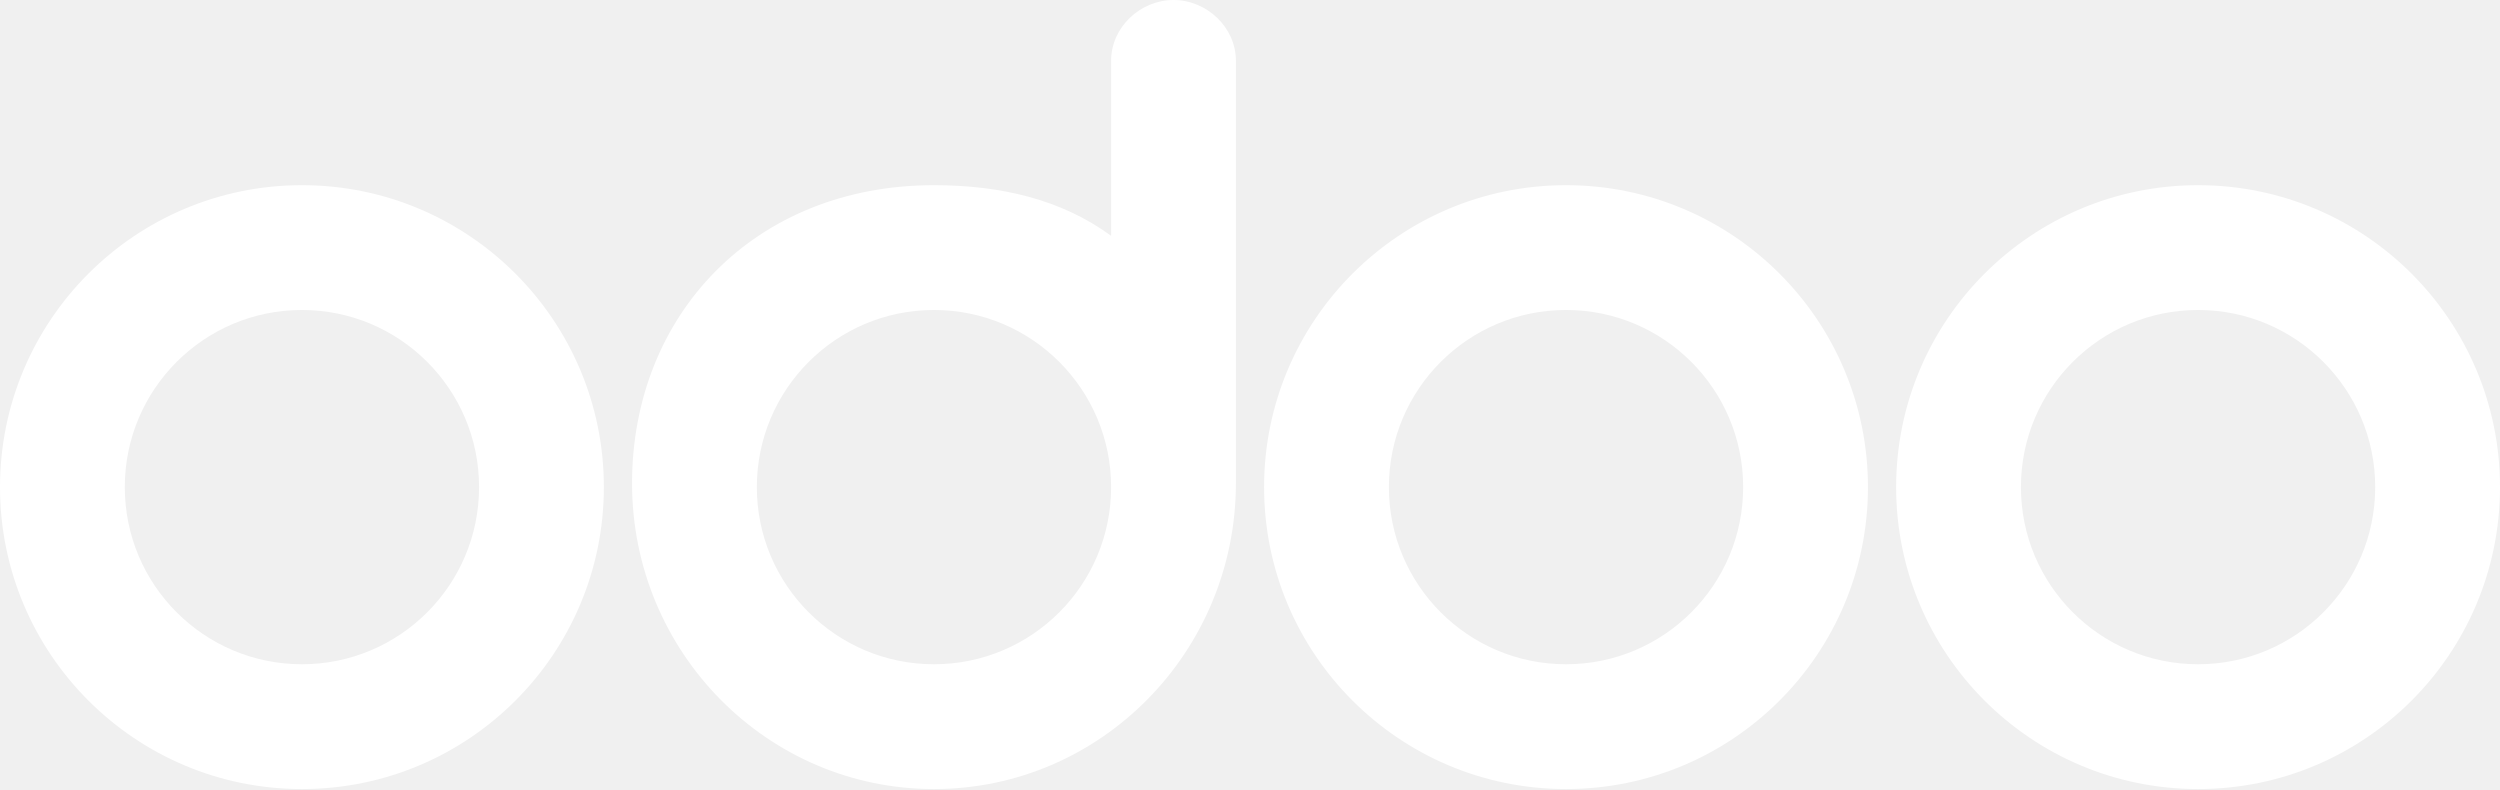
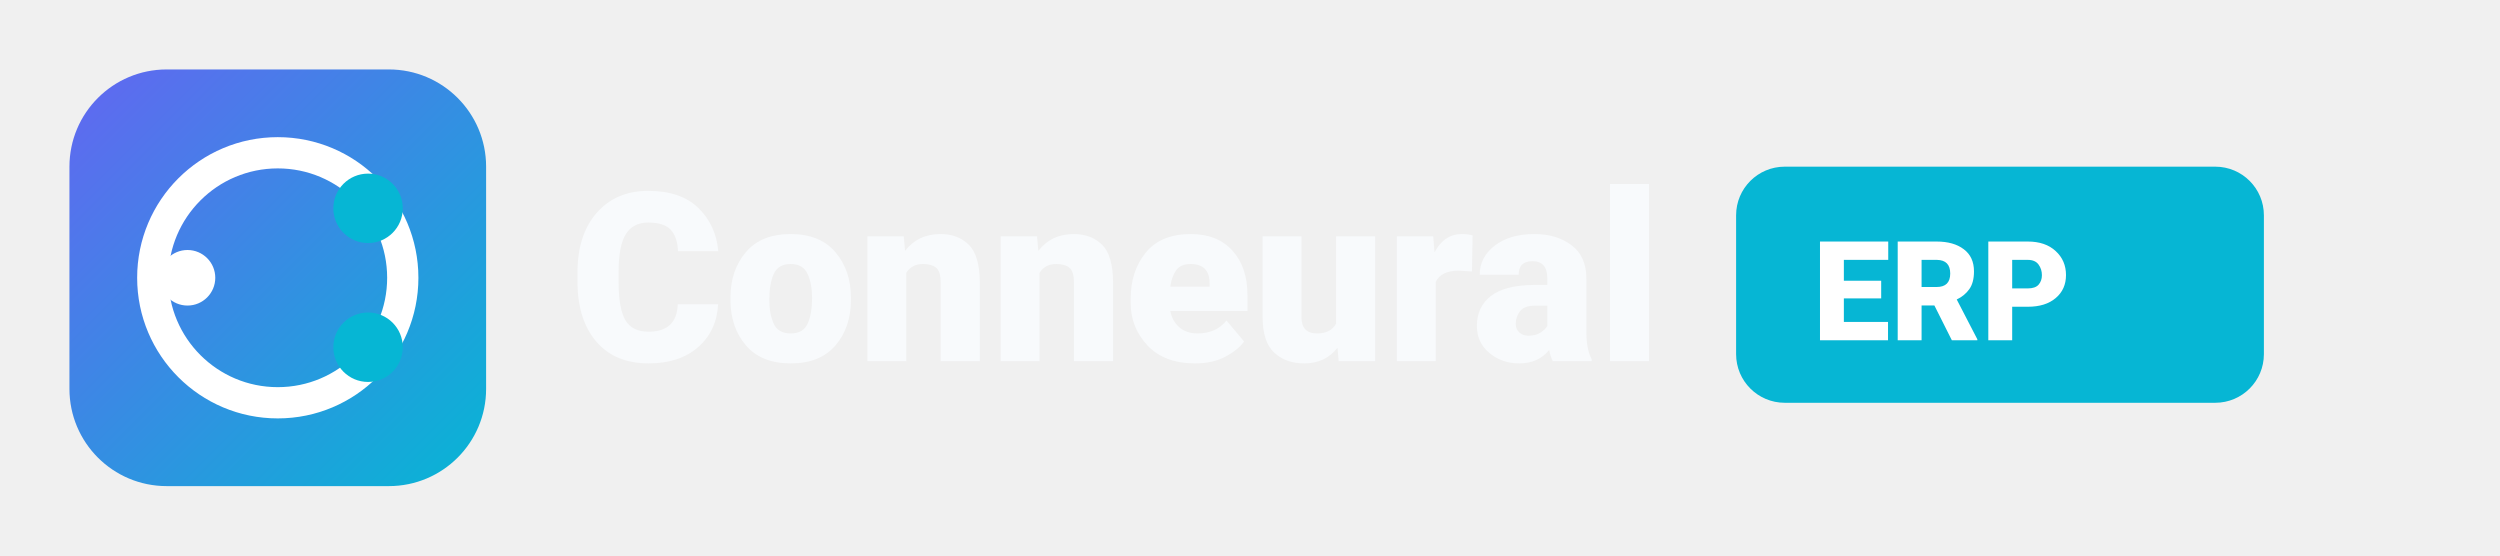
- <svg xmlns="http://www.w3.org/2000/svg" width="621px" height="196px" viewBox="0 0 621 196" version="1.1">
-   <g stroke="none" stroke-width="1" fill="none" fill-rule="evenodd">
-     <g id="odoo_logo" fill-rule="nonzero">
-       <path d="M546,196 C504.579,196 471,162.421 471,121 C471,79.579 504.579,46 546,46 C587.421,46 621,79.579 621,121 C621,162.421 587.421,196 546,196 Z M546,165 C570.3,165 590,145.3 590,121 C590,96.7 570.3,77 546,77 C521.7,77 502,96.7 502,121 C502,145.3 521.7,165 546,165 Z M389,196 C347.579,196 314,162.421 314,121 C314,79.579 347.579,46 389,46 C430.421,46 464,79.579 464,121 C464,162.421 430.421,196 389,196 Z M389,165 C413.3,165 433,145.3 433,121 C433,96.7 413.3,77 389,77 C364.7,77 345,96.7 345,121 C345,145.3 364.7,165 389,165 Z M307,120 C307,161.935 273.408,196 231.991,196 C190.575,196 157,162.005 157,120.07 C157,78.134 187.5,46 231.991,46 C248.433,46 263.638,49.496 275.998,58.58 L276,15.09 C276,6.756 283.27,0 291.5,0 C299.728,0 307,6.762 307,15.09 L307,120 Z M232,165 C256.3,165 276,145.3 276,121 C276,96.7 256.3,77 232,77 C207.7,77 188,96.7 188,121 C188,145.3 207.7,165 232,165 Z" fill="#FFFFFF" />
-       <path d="M75,196 C33.579,196 0,162.421 0,121 C0,79.579 33.579,46 75,46 C116.421,46 150,79.579 150,121 C150,162.421 116.421,196 75,196 Z M75,165 C99.3,165 119,145.3 119,121 C119,96.7 99.3,77 75,77 C50.7,77 31,96.7 31,121 C31,145.3 50.7,165 75,165 Z" fill="#FFFFFF" />
-     </g>
-   </g>
+ <svg xmlns="http://www.w3.org/2000/svg" viewBox="0 0 360 80" width="360" height="80">
+   <defs>
+     <linearGradient id="cGrad" x1="0%" y1="0%" x2="100%" y2="100%">
+       <stop offset="0%" stop-color="#6366F1" />
+       <stop offset="100%" stop-color="#06B6D4" />
+     </linearGradient>
+   </defs>
+   <rect x="10" y="10" width="60" height="60" rx="14" fill="url(#cGrad)" />
+   <circle cx="40" cy="40" r="18" fill="none" stroke="#FFFFFF" stroke-width="4.5" />
+   <circle cx="53" cy="30" r="5" fill="#06B6D4" />
+   <circle cx="53" cy="50" r="5" fill="#06B6D4" />
+   <circle cx="27" cy="40" r="4" fill="#FFFFFF" />
+   <text x="82" y="52" font-family="-apple-system, BlinkMacSystemFont, 'Segoe UI', Roboto, Helvetica, Arial, sans-serif" font-size="34" font-weight="800" fill="#F8FAFC">Conneural</text>
+   <rect x="250" y="24" width="76" height="34" rx="7" fill="#06B6D4" />
+   <text x="261" y="49" font-family="-apple-system, BlinkMacSystemFont, 'Segoe UI', Roboto, Helvetica, Arial, sans-serif" font-size="20" font-weight="800" fill="#FFFFFF">ERP</text>
</svg>
